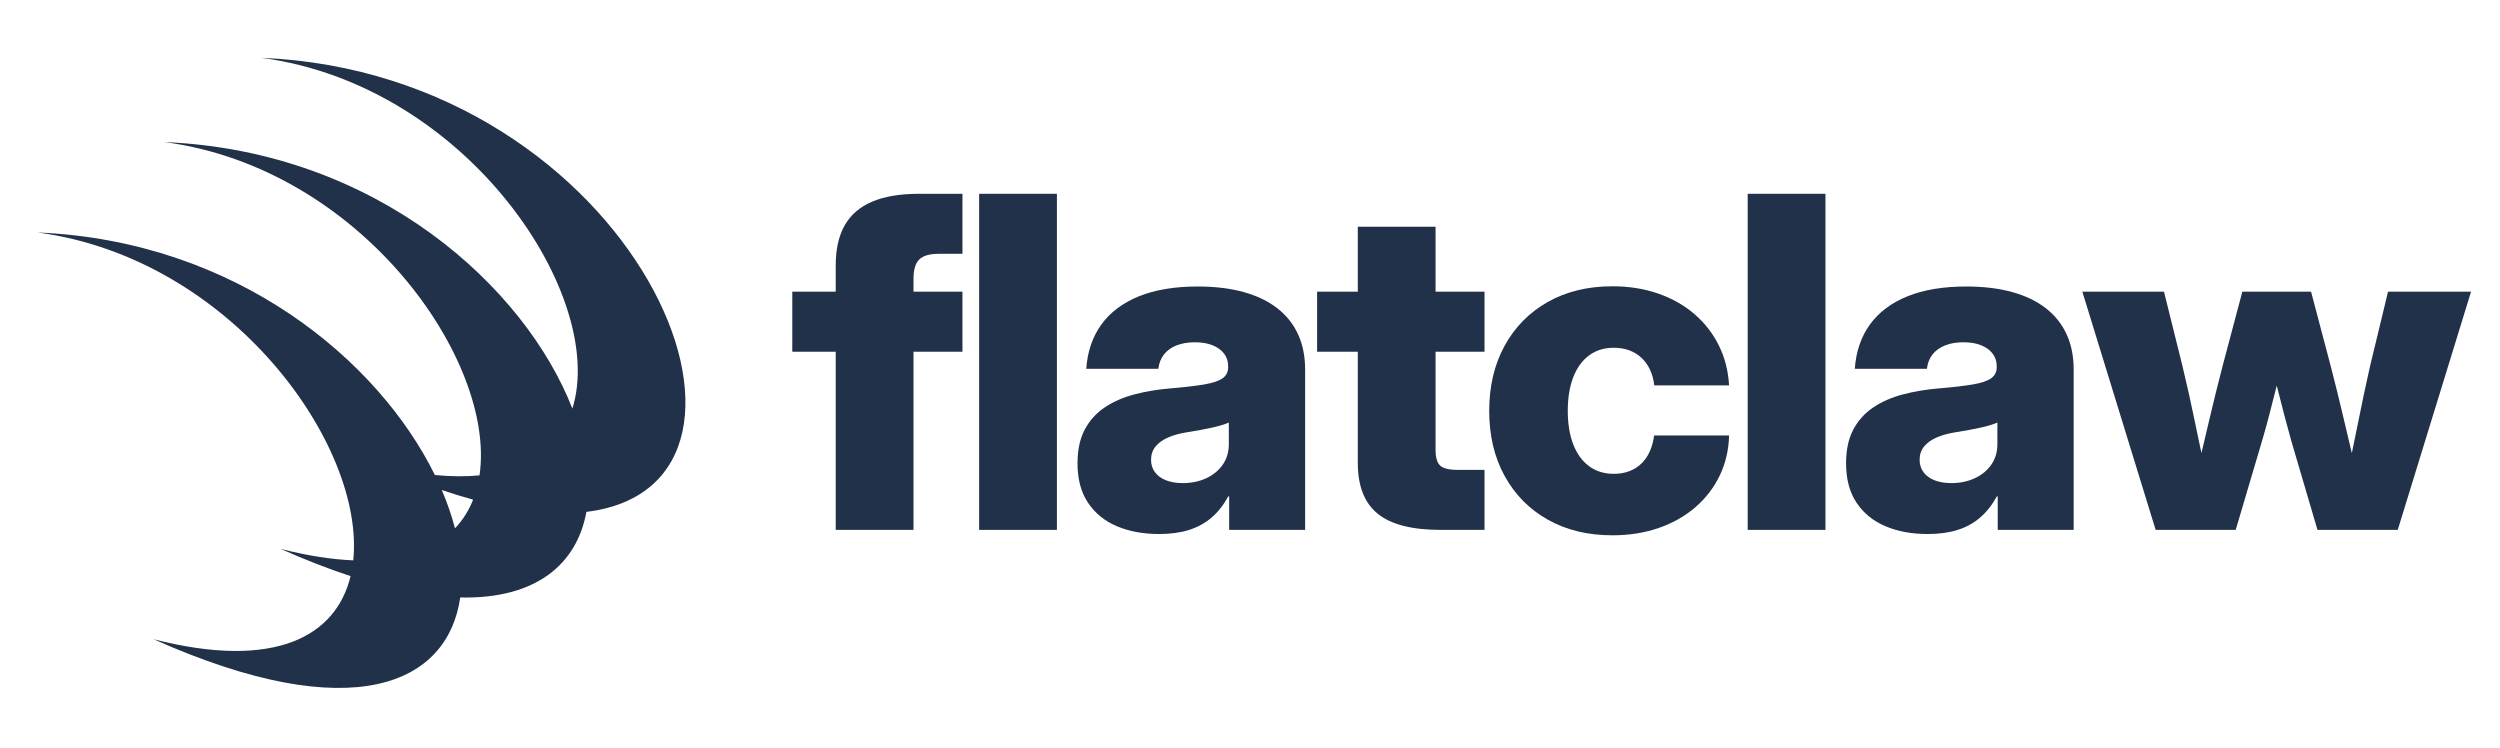
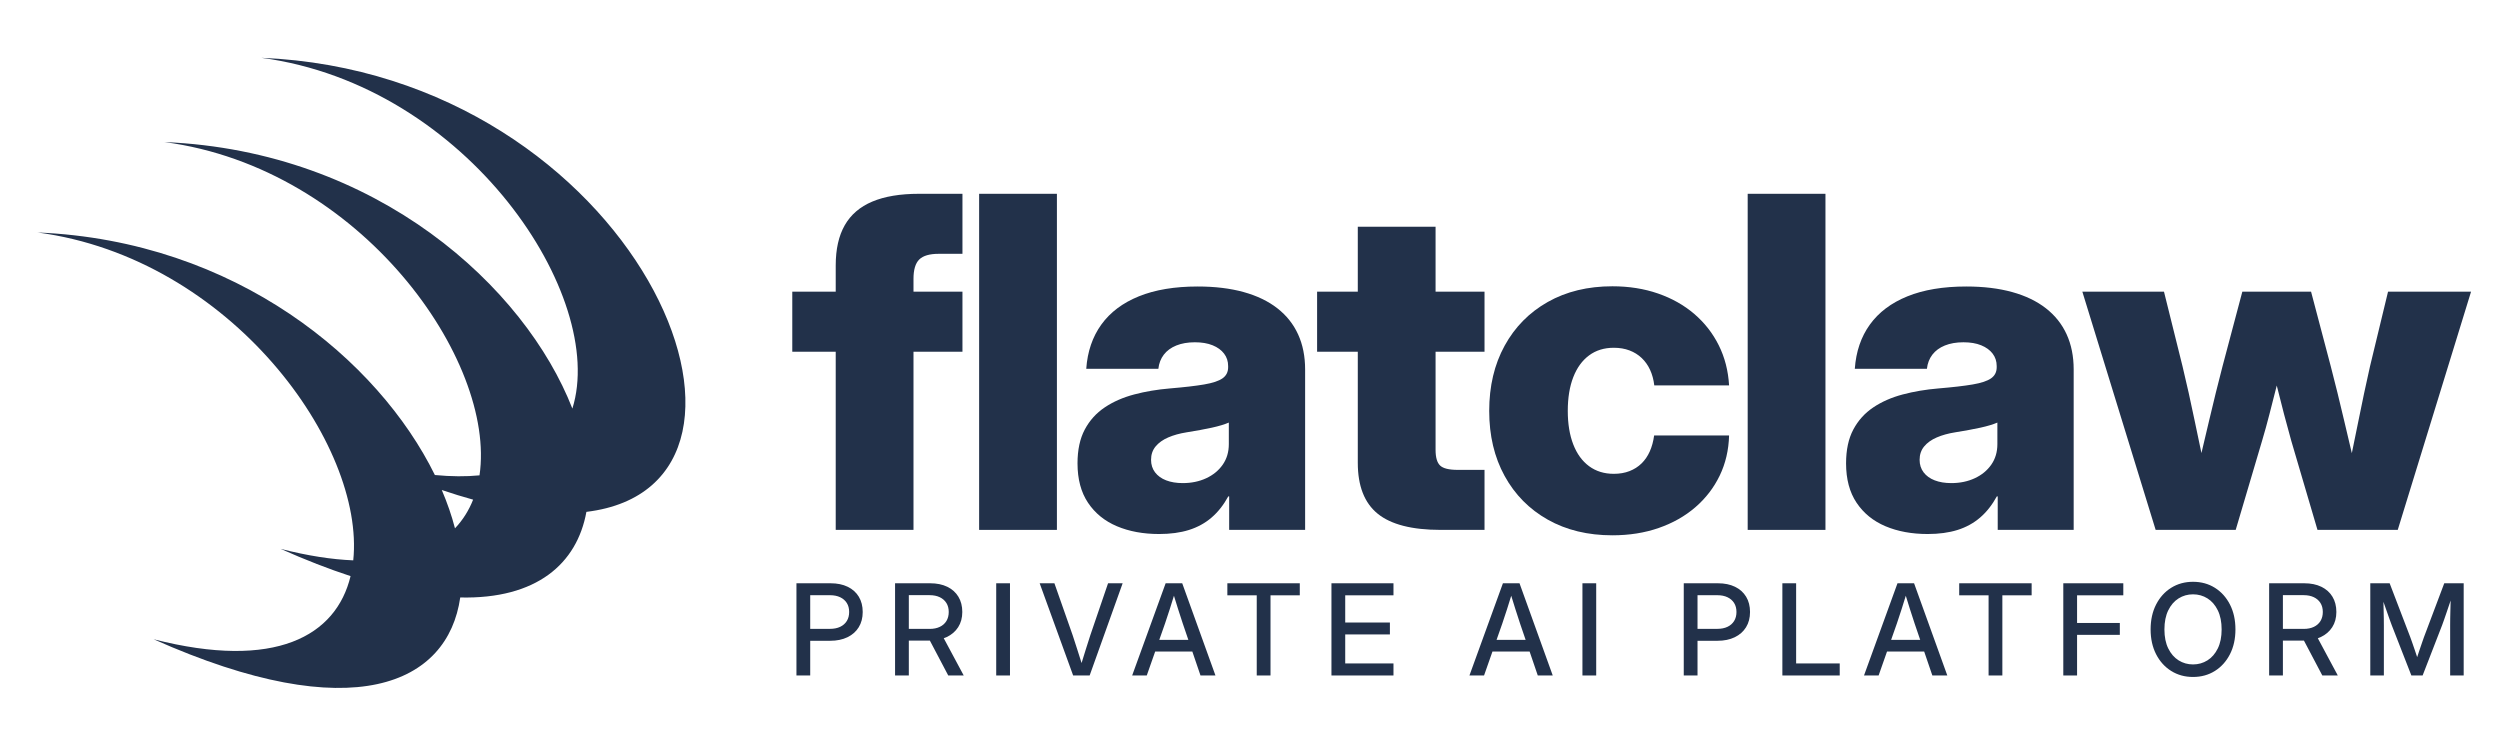
- <svg xmlns="http://www.w3.org/2000/svg" viewBox="0 0 368 110" aria-label="FlatClaw">
+ <svg xmlns="http://www.w3.org/2000/svg" viewBox="0 0 368 110" aria-label="FlatClaw, private AI platform">
  <g transform="translate(2 4) scale(0.2)">
    <path fill="#22314A" d="M182.338 22.55c152.455 20.22 254.7 176.264 228.928 258.163-34.76-89.215-143.516-189.588-300.207-196.15C255.855 103.772 355.365 245.5 342.92 329.856c-9.85.97-20.79.927-32.852-.24-41.436-84.32-146.004-172.382-292.437-178.513 142.546 18.907 241.2 156.557 232.36 241.316-15.664-.633-33.447-3.34-53.48-8.46 18.37 8.188 35.514 14.817 51.502 20.067-10.614 44.085-55.285 69.374-144.93 46.47C250 515.968 319.647 483.338 328.736 419.743c56.24 1.254 85.915-24.86 92.856-63.008 164.112-19.88 36.806-322.627-239.254-334.185zm132.808 318.083c7.97 2.704 15.666 5.077 23.07 7.11-3.122 7.893-7.546 14.993-13.35 21.095-2.393-9.222-5.635-18.663-9.72-28.205z" />
  </g>
  <g transform="translate(116 78)" fill="#22314A">
    <path d="M25.673 -35.062V-26.228H0.624V-35.062ZM7.018 0.0V-38.933Q7.018 -42.516 8.349 -44.847Q9.679 -47.178 12.398 -48.325Q15.117 -49.473 19.276 -49.473Q21.271 -49.473 23.095 -49.473Q24.92 -49.473 25.673 -49.473V-40.638Q25.197 -40.638 24.101 -40.638Q23.005 -40.638 22.18 -40.638Q20.157 -40.638 19.312 -39.801Q18.466 -38.964 18.466 -36.959V0.0Z" />
    <path d="M39.577 -49.473V0.0H28.128V-49.473Z" />
    <path d="M54.627 0.607Q51.116 0.607 48.41 -0.538Q45.705 -1.683 44.157 -3.994Q42.61 -6.305 42.61 -9.791Q42.61 -12.762 43.675 -14.768Q44.741 -16.774 46.615 -18.03Q48.49 -19.286 50.959 -19.938Q53.428 -20.591 56.202 -20.822Q59.354 -21.085 61.242 -21.406Q63.13 -21.727 63.956 -22.309Q64.782 -22.89 64.782 -23.941V-24.121Q64.782 -25.164 64.184 -25.948Q63.587 -26.731 62.5 -27.174Q61.413 -27.617 59.889 -27.617Q58.323 -27.617 57.154 -27.144Q55.985 -26.671 55.314 -25.794Q54.643 -24.917 54.51 -23.712H43.896Q44.163 -27.513 46.115 -30.222Q48.068 -32.931 51.638 -34.379Q55.209 -35.828 60.293 -35.828Q64.105 -35.828 67.058 -35.01Q70.011 -34.193 72.032 -32.615Q74.052 -31.037 75.083 -28.773Q76.114 -26.509 76.114 -23.617V0.0H64.933V-4.93H64.801Q63.766 -3.037 62.336 -1.81Q60.905 -0.582 59.007 0.013Q57.108 0.607 54.627 0.607ZM58.099 -6.888Q60.013 -6.888 61.553 -7.603Q63.093 -8.318 63.988 -9.604Q64.883 -10.889 64.883 -12.625V-15.797Q64.425 -15.599 63.797 -15.409Q63.17 -15.219 62.383 -15.046Q61.597 -14.872 60.662 -14.703Q59.727 -14.534 58.662 -14.36Q57.141 -14.119 55.963 -13.611Q54.784 -13.102 54.109 -12.289Q53.435 -11.476 53.435 -10.317Q53.435 -9.245 54.024 -8.47Q54.614 -7.695 55.66 -7.291Q56.707 -6.888 58.099 -6.888Z" />
    <path d="M102.522 -35.062V-26.228H77.877V-35.062ZM83.867 -44.625H95.316V-11.781Q95.316 -10.108 95.986 -9.472Q96.656 -8.835 98.562 -8.835Q99.426 -8.835 100.685 -8.835Q101.943 -8.835 102.522 -8.835V0.0Q101.634 0.0 99.809 0.0Q97.985 0.0 96.062 0.0Q89.729 0.0 86.798 -2.379Q83.867 -4.759 83.867 -9.871Z" />
    <path d="M121.348 0.797Q115.92 0.797 111.835 -1.506Q107.749 -3.809 105.48 -7.939Q103.211 -12.069 103.211 -17.515Q103.211 -22.97 105.48 -27.108Q107.749 -31.245 111.835 -33.552Q115.92 -35.859 121.348 -35.859Q124.993 -35.859 128.062 -34.795Q131.132 -33.73 133.403 -31.784Q135.673 -29.838 137.003 -27.171Q138.332 -24.505 138.521 -21.269H127.511Q127.363 -22.526 126.898 -23.544Q126.432 -24.561 125.665 -25.293Q124.898 -26.025 123.863 -26.417Q122.828 -26.809 121.55 -26.809Q119.424 -26.809 117.908 -25.683Q116.392 -24.557 115.584 -22.477Q114.777 -20.397 114.777 -17.515Q114.777 -14.666 115.584 -12.582Q116.392 -10.498 117.916 -9.375Q119.441 -8.253 121.55 -8.253Q122.828 -8.253 123.855 -8.65Q124.882 -9.047 125.633 -9.779Q126.384 -10.511 126.85 -11.557Q127.315 -12.604 127.487 -13.895H138.521Q138.433 -10.674 137.142 -7.995Q135.85 -5.316 133.563 -3.341Q131.276 -1.365 128.168 -0.284Q125.06 0.797 121.348 0.797Z" />
    <path d="M152.708 -49.473V0.0H141.259V-49.473Z" />
    <path d="M167.758 0.607Q164.247 0.607 161.541 -0.538Q158.836 -1.683 157.289 -3.994Q155.741 -6.305 155.741 -9.791Q155.741 -12.762 156.806 -14.768Q157.872 -16.774 159.746 -18.03Q161.621 -19.286 164.09 -19.938Q166.559 -20.591 169.333 -20.822Q172.485 -21.085 174.373 -21.406Q176.261 -21.727 177.087 -22.309Q177.913 -22.89 177.913 -23.941V-24.121Q177.913 -25.164 177.315 -25.948Q176.718 -26.731 175.631 -27.174Q174.544 -27.617 173.02 -27.617Q171.454 -27.617 170.285 -27.144Q169.116 -26.671 168.445 -25.794Q167.774 -24.917 167.641 -23.712H157.027Q157.294 -27.513 159.246 -30.222Q161.199 -32.931 164.769 -34.379Q168.34 -35.828 173.424 -35.828Q177.236 -35.828 180.189 -35.01Q183.142 -34.193 185.163 -32.615Q187.183 -31.037 188.214 -28.773Q189.245 -26.509 189.245 -23.617V0.0H178.064V-4.93H177.932Q176.897 -3.037 175.467 -1.81Q174.036 -0.582 172.138 0.013Q170.239 0.607 167.758 0.607ZM171.23 -6.888Q173.144 -6.888 174.684 -7.603Q176.224 -8.318 177.119 -9.604Q178.014 -10.889 178.014 -12.625V-15.797Q177.556 -15.599 176.928 -15.409Q176.301 -15.219 175.514 -15.046Q174.728 -14.872 173.793 -14.703Q172.858 -14.534 171.793 -14.36Q170.272 -14.119 169.094 -13.611Q167.915 -13.102 167.24 -12.289Q166.566 -11.476 166.566 -10.317Q166.566 -9.245 167.155 -8.47Q167.745 -7.695 168.791 -7.291Q169.838 -6.888 171.23 -6.888Z" />
    <path d="M201.312 0.0 190.522 -35.062H202.539L205.264 -24.098Q206.193 -20.242 207.051 -16.082Q207.909 -11.921 208.771 -7.881H207.242Q208.205 -11.921 209.18 -16.082Q210.156 -20.242 211.16 -24.098L214.07 -35.062H224.19L227.084 -24.098Q228.088 -20.242 229.06 -16.082Q230.031 -11.921 230.994 -7.881H229.492Q230.337 -11.921 231.165 -16.069Q231.993 -20.217 232.871 -24.098L235.519 -35.062H247.738L236.948 0.0H225.133L221.275 -13.111Q220.737 -15.022 220.216 -17.013Q219.694 -19.003 219.19 -21.047Q218.685 -23.092 218.147 -25.104H220.121Q219.608 -23.092 219.087 -21.047Q218.566 -19.003 218.057 -17.013Q217.548 -15.022 216.977 -13.111L213.095 0.0Z" />
  </g>
+   <g transform="translate(116 99.43)" fill="#22314A">
+     <path d="M1.237 0.0V-13.572H6.263Q7.72 -13.572 8.781 -13.057Q9.842 -12.542 10.417 -11.593Q10.991 -10.644 10.991 -9.343Q10.991 -8.044 10.402 -7.094Q9.812 -6.144 8.736 -5.626Q7.66 -5.107 6.203 -5.107H2.301V-6.863H6.167Q7.047 -6.863 7.678 -7.164Q8.309 -7.465 8.653 -8.024Q8.996 -8.582 8.996 -9.343Q8.996 -10.113 8.653 -10.663Q8.309 -11.214 7.678 -11.515Q7.047 -11.816 6.167 -11.816H3.263V0.0Z" />
+     <path d="M15.753 0.0V-13.572H20.921Q22.378 -13.572 23.439 -13.057Q24.5 -12.542 25.075 -11.593Q25.65 -10.644 25.65 -9.343Q25.65 -8.051 25.04 -7.104Q24.43 -6.157 23.336 -5.645Q22.241 -5.133 20.78 -5.133H16.919V-6.856H20.84Q21.713 -6.856 22.344 -7.159Q22.975 -7.462 23.315 -8.022Q23.654 -8.582 23.654 -9.343Q23.654 -10.113 23.311 -10.665Q22.967 -11.217 22.336 -11.52Q21.705 -11.823 20.825 -11.823H17.779V0.0ZM23.581 0.0 20.361 -6.113H22.581L25.859 0.0Z" />
+     <path d="M32.669 -13.572V0.0H30.642V-13.572Z" />
+     <path d="M41.967 0.0 37.039 -13.572H39.209L41.898 -5.917Q42.184 -5.063 42.572 -3.839Q42.96 -2.615 43.497 -0.918H42.924Q43.443 -2.615 43.83 -3.839Q44.216 -5.063 44.492 -5.917L47.107 -13.572H49.253L44.396 0.0Z" />
+     <path d="M50.654 0.0 55.582 -13.572H58.023L62.915 0.0H60.713L58.102 -7.655Q57.781 -8.628 57.41 -9.784Q57.039 -10.94 56.52 -12.654H57.092Q56.569 -10.94 56.196 -9.784Q55.823 -8.628 55.493 -7.655L52.804 0.0ZM53.387 -3.524V-5.243H60.183V-3.524Z" />
+     <path d="M64.667 -11.8V-13.572H75.329V-11.8H71.019V0.0H68.992V-11.8Z" />
+     <path d="M79.99 0.0V-13.572H89.12V-11.8H82.016V-7.795H88.593V-6.042H82.016V-1.772H89.12V0.0Z" />
+     <path d="M100.302 0.0 105.23 -13.572H107.672L112.563 0.0H110.361L107.75 -7.655Q107.43 -8.628 107.059 -9.784Q106.687 -10.94 106.168 -12.654H106.74Q106.217 -10.94 105.845 -9.784Q105.472 -8.628 105.141 -7.655L102.452 0.0ZM103.035 -3.524V-5.243H109.832V-3.524Z" />
+     <path d="M118.961 -13.572V0.0H116.935V-13.572Z" />
+     <path d="M131.849 0.0V-13.572H136.875Q138.332 -13.572 139.393 -13.057Q140.454 -12.542 141.029 -11.593Q141.604 -10.644 141.604 -9.343Q141.604 -8.044 141.014 -7.094Q140.424 -6.144 139.348 -5.626Q138.272 -5.107 136.815 -5.107H132.913V-6.863H136.779Q137.659 -6.863 138.29 -7.164Q138.922 -7.465 139.265 -8.024Q139.608 -8.582 139.608 -9.343Q139.608 -10.113 139.265 -10.663Q138.922 -11.214 138.29 -11.515Q137.659 -11.816 136.779 -11.816H133.875V0.0Z" />
+     <path d="M146.365 0.0V-13.572H148.391V-1.772H154.807V0.0Z" />
+     <path d="M158.382 0.0 163.31 -13.572H165.752L170.643 0.0H168.441L165.83 -7.655Q165.51 -8.628 165.138 -9.784Q164.767 -10.94 164.248 -12.654H164.82Q164.297 -10.94 163.924 -9.784Q163.552 -8.628 163.221 -7.655L160.532 0.0ZM161.115 -3.524V-5.243H167.912V-3.524Z" />
+     <path d="M172.395 -11.8V-13.572H183.057V-11.8H178.747V0.0H176.72V-11.8Z" />
+     <path d="M187.718 0.0V-13.572H196.551V-11.8H189.745V-7.729H196.038V-5.98H189.745V0.0Z" />
+     <path d="M206.813 0.219Q205.009 0.219 203.596 -0.667Q202.184 -1.552 201.377 -3.129Q200.57 -4.706 200.57 -6.777Q200.57 -8.866 201.377 -10.443Q202.184 -12.021 203.596 -12.906Q205.009 -13.79 206.813 -13.79Q208.625 -13.79 210.033 -12.906Q211.441 -12.021 212.249 -10.443Q213.057 -8.866 213.057 -6.777Q213.057 -4.705 212.249 -3.128Q211.441 -1.55 210.033 -0.666Q208.625 0.219 206.813 0.219ZM206.813 -1.626Q207.982 -1.626 208.938 -2.225Q209.893 -2.824 210.458 -3.975Q211.024 -5.125 211.024 -6.777Q211.024 -8.437 210.458 -9.593Q209.893 -10.748 208.938 -11.347Q207.982 -11.945 206.813 -11.945Q205.646 -11.945 204.69 -11.347Q203.735 -10.748 203.169 -9.593Q202.603 -8.437 202.603 -6.777Q202.603 -5.125 203.169 -3.975Q203.735 -2.824 204.69 -2.225Q205.646 -1.626 206.813 -1.626Z" />
+     <path d="M218.017 0.0V-13.572H223.185Q224.642 -13.572 225.703 -13.057Q226.763 -12.542 227.338 -11.593Q227.913 -10.644 227.913 -9.343Q227.913 -8.051 227.304 -7.104Q226.694 -6.157 225.599 -5.645Q224.505 -5.133 223.044 -5.133H219.183V-6.856H223.104Q223.977 -6.856 224.608 -7.159Q225.239 -7.462 225.578 -8.022Q225.918 -8.582 225.918 -9.343Q225.918 -10.113 225.575 -10.665Q225.231 -11.217 224.6 -11.52Q223.969 -11.823 223.089 -11.823H220.043V0.0ZM225.845 0.0 222.625 -6.113H224.845L228.123 0.0Z" />
+     <path d="M232.906 0.0V-13.572H235.756L238.799 -5.623Q238.924 -5.285 239.096 -4.792Q239.268 -4.299 239.45 -3.763Q239.632 -3.226 239.793 -2.744Q239.953 -2.263 240.049 -1.948H239.568Q239.664 -2.263 239.821 -2.744Q239.977 -3.226 240.159 -3.763Q240.34 -4.299 240.511 -4.792Q240.683 -5.285 240.8 -5.623L243.795 -13.572H246.654V0.0H244.663V-7.398Q244.663 -7.84 244.671 -8.383Q244.679 -8.927 244.695 -9.518Q244.711 -10.108 244.726 -10.71Q244.741 -11.312 244.749 -11.872H245.013Q244.791 -11.208 244.571 -10.555Q244.351 -9.902 244.15 -9.313Q243.95 -8.723 243.779 -8.235Q243.608 -7.748 243.478 -7.398L240.61 0.0H238.953L236.066 -7.398Q235.935 -7.748 235.759 -8.235Q235.583 -8.723 235.378 -9.313Q235.172 -9.902 234.944 -10.555Q234.715 -11.208 234.478 -11.872H234.819Q234.833 -11.312 234.845 -10.71Q234.857 -10.108 234.873 -9.518Q234.889 -8.927 234.897 -8.383Q234.905 -7.84 234.905 -7.398V0.0Z" />
+   </g>
</svg>
